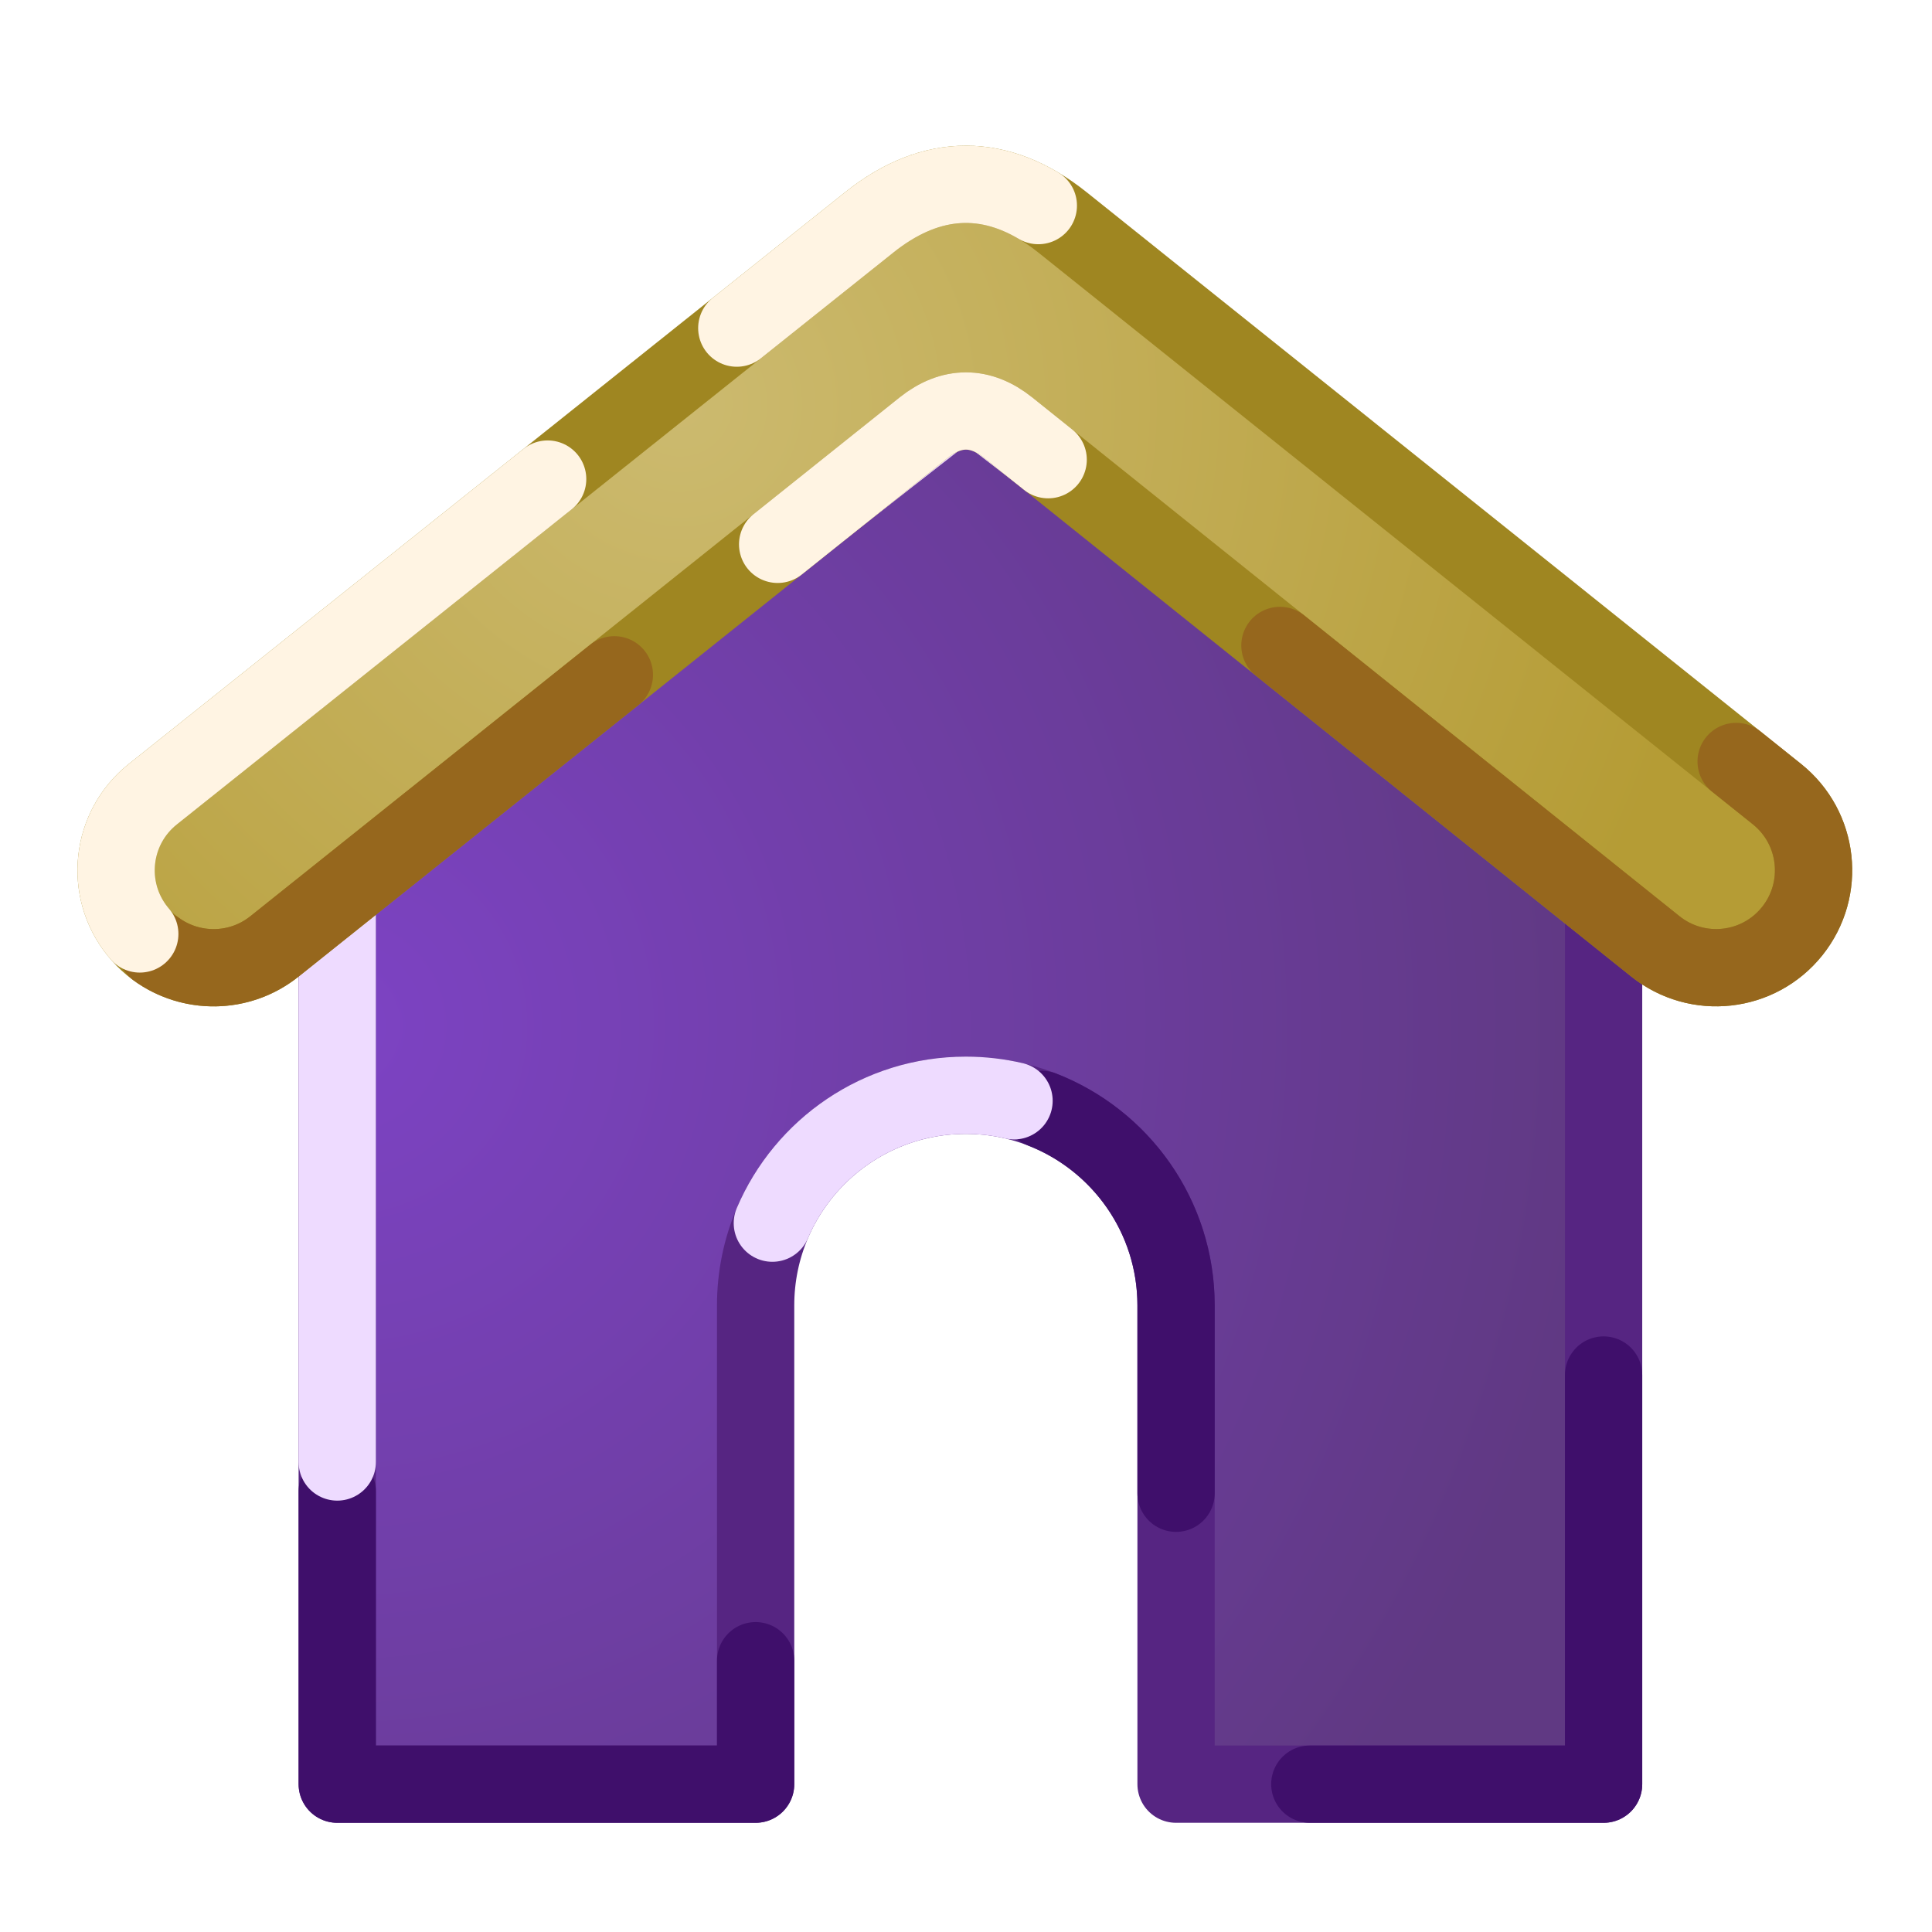
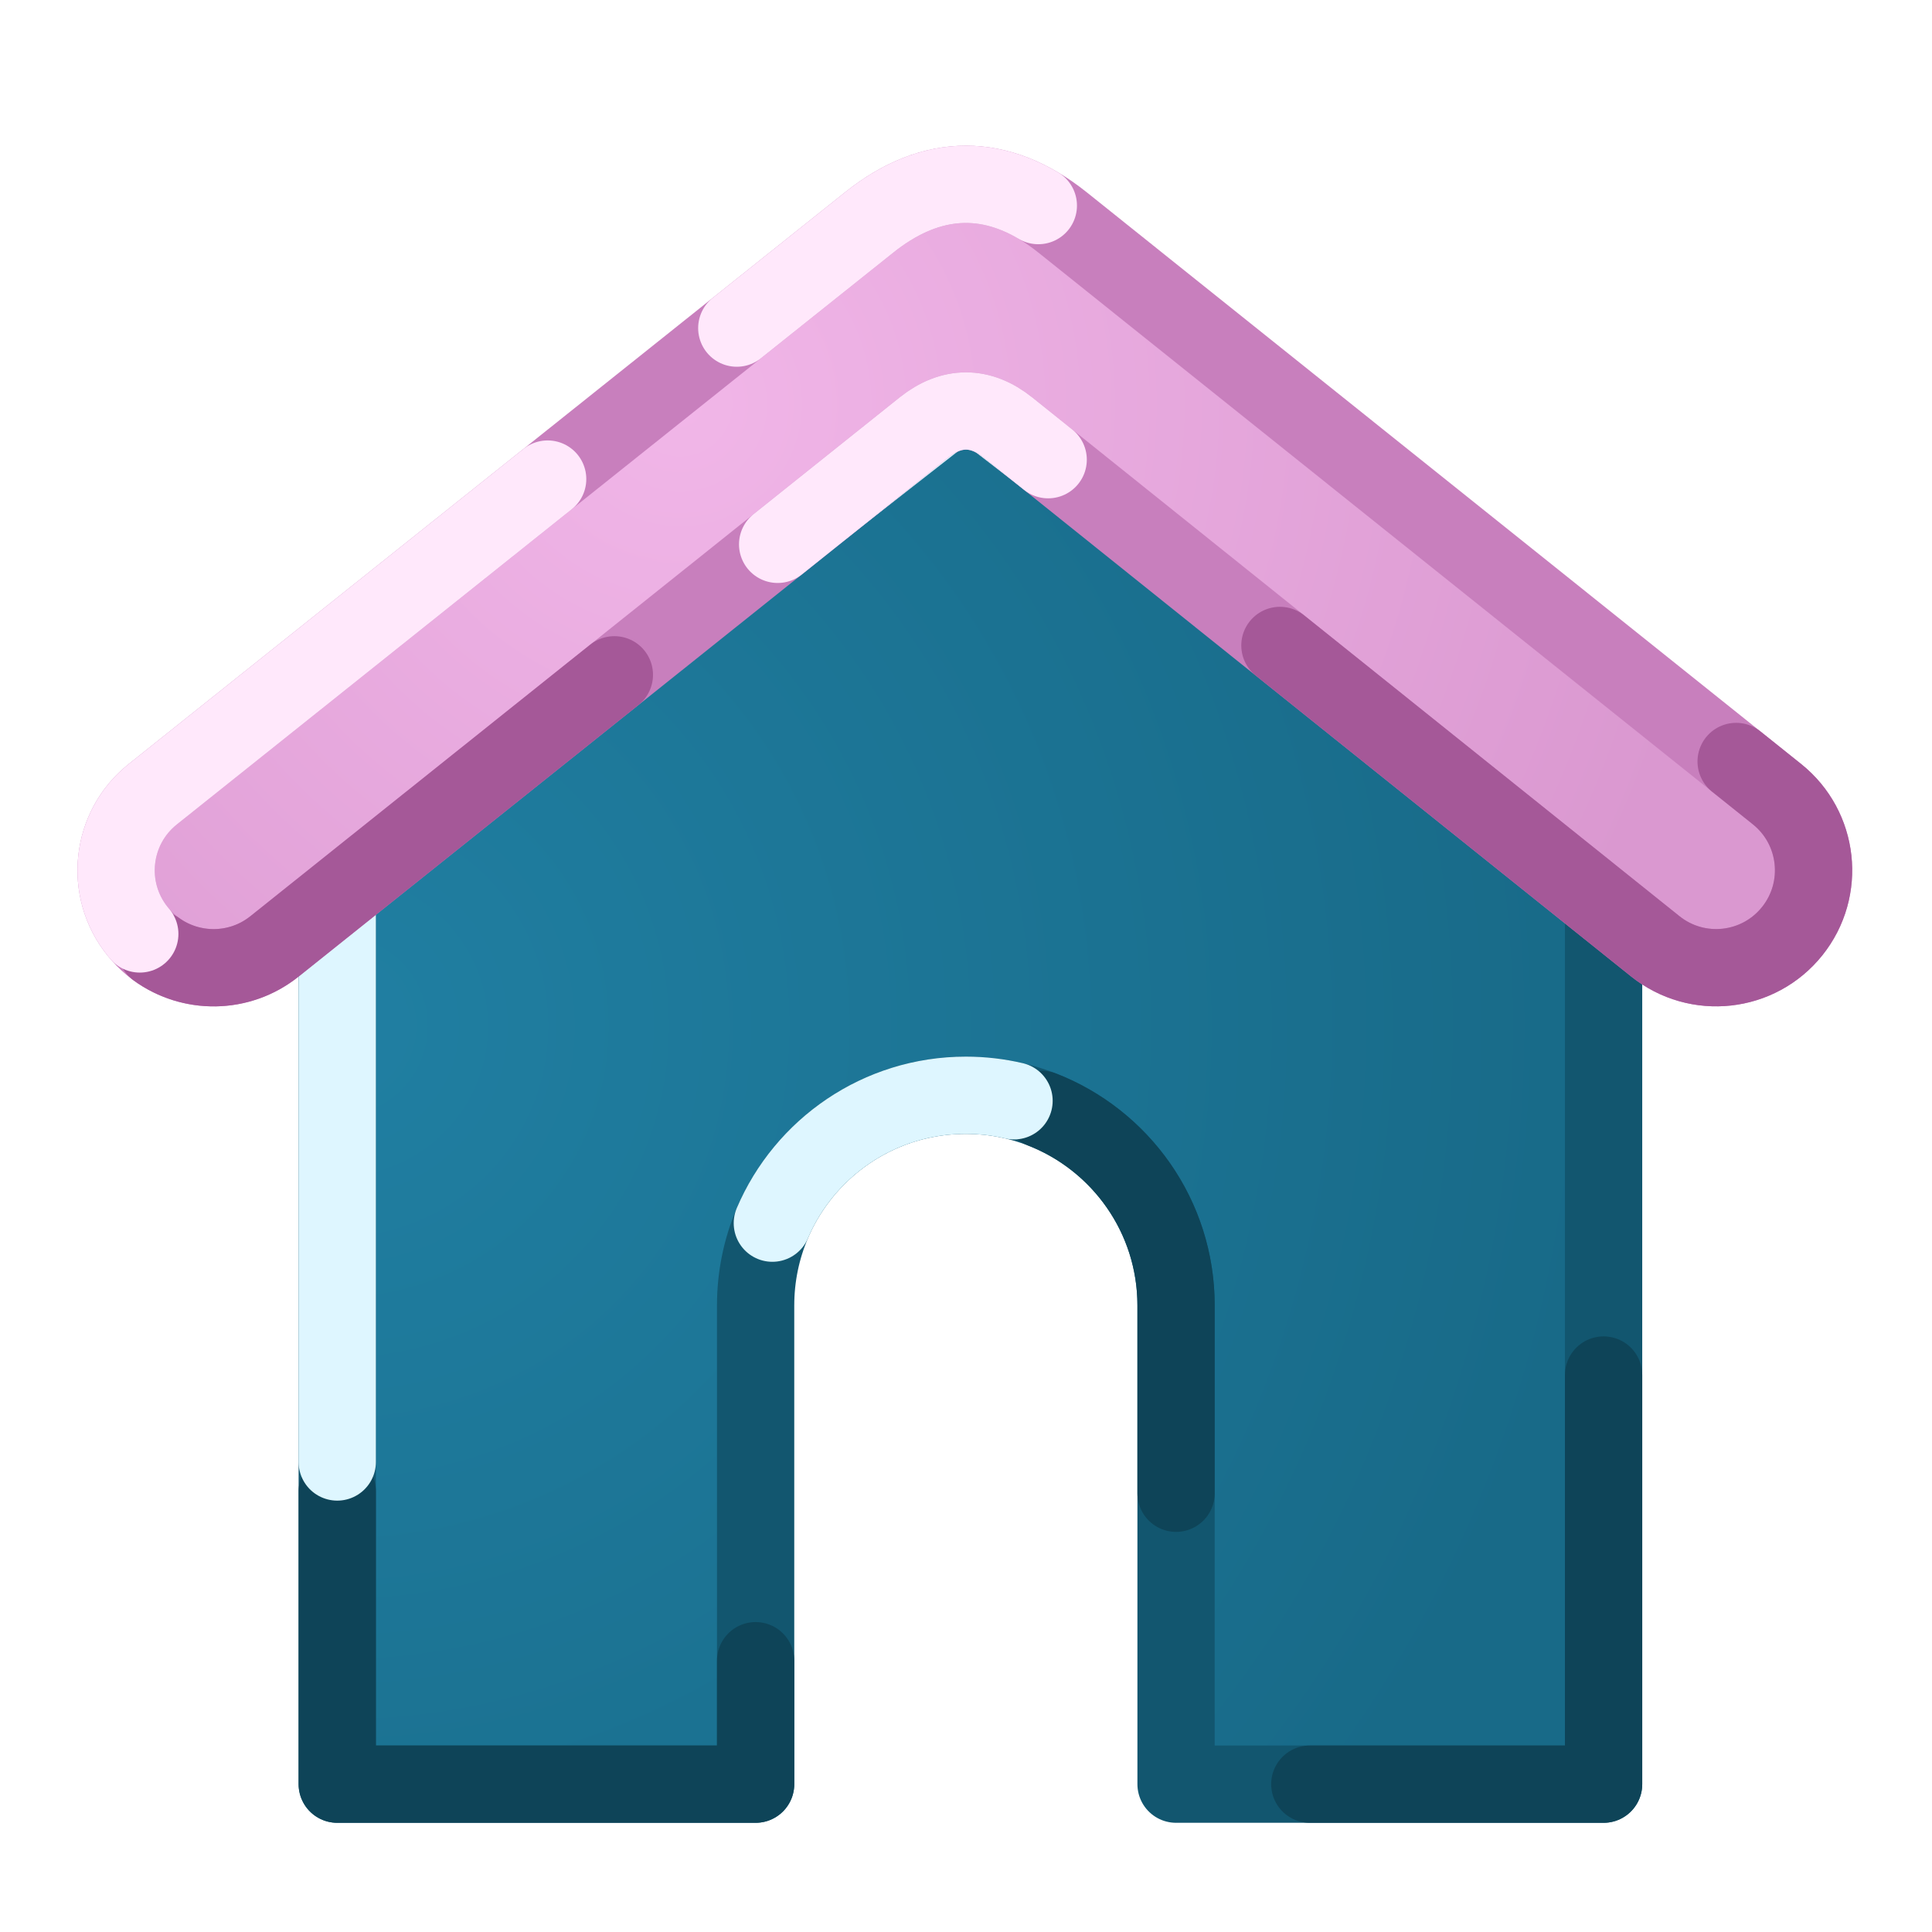
<svg xmlns="http://www.w3.org/2000/svg" width="250" height="250">
  <clipPath id="cl_3">
    <rect width="250" height="250" />
  </clipPath>
  <g clip-path="url(#cl_3)">
    <defs>
      <radialGradient id="gradient_0" gradientUnits="userSpaceOnUse" cx="-1.991" cy="-95.786" fx="-1.991" fy="-95.786" r="163.864" fr="0">
-         <stop offset="0" stop-color="#7D43C4" />
-         <stop offset="1" stop-color="#603983" />
+         <stop offset="0" stop-color="#207FA2" />
+         <stop offset="1" stop-color="#186A88" />
      </radialGradient>
    </defs>
    <path fill="url(#gradient_0)" transform="translate(45.6308 228.542)" d="M-1.991 2.327L-1.991 -113.702L79.369 -177.301L161.873 -113.702L161.873 2.327L106.551 2.327L106.551 -59.613C106.551 -74.637 94.372 -86.816 79.349 -86.816L79.349 -86.816C64.325 -86.816 52.146 -74.637 52.146 -59.613L52.146 2.327L-1.991 2.327Z" />
-     <path fill="none" stroke="#562582" stroke-width="10" stroke-linejoin="round" transform="translate(45.6308 228.542)" d="M-1.991 2.327L-1.991 -113.702L79.369 -177.301L161.873 -113.702L161.873 2.327L106.551 2.327L106.551 -59.613C106.551 -74.637 94.372 -86.816 79.349 -86.816L79.349 -86.816C64.325 -86.816 52.146 -74.637 52.146 -59.613L52.146 2.327L-1.991 2.327Z" />
-     <path fill="none" stroke="#3F0F6B" stroke-width="10" stroke-linecap="round" stroke-linejoin="round" transform="translate(45.6308 228.542)" d="M161.873 -50.614L161.873 2.327L123.859 2.327" />
-     <path fill="none" stroke="#3F0F6B" stroke-width="10" stroke-linecap="round" stroke-linejoin="round" transform="translate(45.6308 228.542)" d="M106.551 -35.317L106.551 -59.613C106.551 -71.168 99.347 -81.039 89.186 -84.982" />
-     <path fill="none" stroke="#3F0F6B" stroke-width="10" stroke-linecap="round" stroke-linejoin="round" transform="translate(45.6308 228.542)" d="M52.146 -13.647L52.146 2.327L-1.991 2.327M-1.991 2.327L-1.991 -35.571" />
-     <path fill="none" stroke="#EEDBFF" stroke-width="10" stroke-linecap="round" stroke-linejoin="round" transform="translate(45.6308 228.542)" d="M-1.991 -39.361L-1.991 -113.702L79.369 -177.301L91.779 -167.735" />
-     <path fill="none" stroke="#EEDBFF" stroke-width="10" stroke-linecap="round" stroke-linejoin="round" transform="translate(45.6308 228.542)" d="M85.584 -86.098C83.582 -86.567 81.494 -86.816 79.349 -86.816L79.349 -86.816C68.106 -86.816 58.456 -79.995 54.311 -70.266" />
+     <path fill="none" stroke="#12566F" stroke-width="10" stroke-linejoin="round" transform="translate(45.6308 228.542)" d="M-1.991 2.327L-1.991 -113.702L79.369 -177.301L161.873 -113.702L161.873 2.327L106.551 2.327L106.551 -59.613C106.551 -74.637 94.372 -86.816 79.349 -86.816L79.349 -86.816C64.325 -86.816 52.146 -74.637 52.146 -59.613L52.146 2.327L-1.991 2.327Z" />
+     <path fill="none" stroke="#0E4458" stroke-width="10" stroke-linecap="round" stroke-linejoin="round" transform="translate(45.6308 228.542)" d="M161.873 -50.614L161.873 2.327L123.859 2.327" />
+     <path fill="none" stroke="#0E4458" stroke-width="10" stroke-linecap="round" stroke-linejoin="round" transform="translate(45.6308 228.542)" d="M106.551 -35.317L106.551 -59.613C106.551 -71.168 99.347 -81.039 89.186 -84.982" />
+     <path fill="none" stroke="#0E4458" stroke-width="10" stroke-linecap="round" stroke-linejoin="round" transform="translate(45.6308 228.542)" d="M52.146 -13.647L52.146 2.327L-1.991 2.327M-1.991 2.327L-1.991 -35.571" />
+     <path fill="none" stroke="#DEF6FF" stroke-width="10" stroke-linecap="round" stroke-linejoin="round" transform="translate(45.6308 228.542)" d="M-1.991 -39.361L-1.991 -113.702L79.369 -177.301L91.779 -167.735" />
+     <path fill="none" stroke="#DEF6FF" stroke-width="10" stroke-linecap="round" stroke-linejoin="round" transform="translate(45.6308 228.542)" d="M85.584 -86.098C83.582 -86.567 81.494 -86.816 79.349 -86.816L79.349 -86.816C68.106 -86.816 58.456 -79.995 54.311 -70.266" />
    <clipPath id="cl_4">
      <path d="M43.64 230.869L43.64 114.839L125 51.241L207.504 114.839L207.504 230.869L152.182 230.869L152.182 168.929C152.182 153.905 140.003 141.726 124.979 141.726L124.979 141.726C109.956 141.726 97.777 153.905 97.777 168.929L97.777 230.869L43.64 230.869Z" />
    </clipPath>
    <g clip-path="url(#cl_4)">
      <path fill="#D3A8FF" fill-opacity="0.2" transform="translate(-45.2695 142.022)" d="M0 -3.8743e-06L187.291 -187.291L239.617 -187.291L0 52.326L0 -3.8743e-06Z" />
    </g>
    <defs>
      <radialGradient id="gradient_1" gradientUnits="userSpaceOnUse" cx="-36.985" cy="2.167" fx="-36.985" fy="2.167" r="135.06" fr="0">
-         <stop offset="0" stop-color="#CCBA6F" />
-         <stop offset="1" stop-color="#B59C35" />
+         <stop offset="0" stop-color="#F1B6E8" />
+         <stop offset="1" stop-color="#DA98D0" />
      </radialGradient>
    </defs>
    <path fill="url(#gradient_1)" transform="translate(125 50.1478)" d="M-5.469 5.183C-1.88 2.315 1.877 2.318 5.462 5.191L89.192 72.302C94.628 76.659 102.558 75.782 106.91 70.342L106.91 70.342C111.261 64.903 110.38 56.968 104.941 52.615L12.492 -21.366C4.285 -27.934 -4.289 -27.94 -12.505 -21.382L-105.234 52.628C-110.68 56.974 -111.565 64.902 -107.213 70.342L-107.213 70.342C-102.861 75.782 -94.927 76.666 -89.484 72.317L-5.469 5.183Z" />
-     <path fill="none" stroke="#9F8621" stroke-width="10" stroke-linejoin="round" transform="translate(125 50.1478)" d="M-5.469 5.183C-1.88 2.315 1.877 2.318 5.462 5.191L89.192 72.302C94.628 76.659 102.558 75.782 106.91 70.342L106.91 70.342C111.261 64.903 110.38 56.968 104.941 52.615L12.492 -21.366C4.285 -27.934 -4.289 -27.94 -12.505 -21.382L-105.234 52.628C-110.68 56.974 -111.565 64.902 -107.213 70.342L-107.213 70.342C-102.861 75.782 -94.927 76.666 -89.484 72.317L-5.469 5.183Z" />
-     <path fill="none" stroke="#96671D" stroke-width="10" stroke-linecap="round" stroke-linejoin="round" transform="translate(125 50.1478)" d="M40.622 33.373L89.192 72.302C94.628 76.659 102.558 75.782 106.91 70.342L106.91 70.342C111.261 64.903 110.38 56.968 104.941 52.615L99.656 48.386" />
-     <path fill="none" stroke="#96671D" stroke-width="10" stroke-linecap="round" stroke-linejoin="round" transform="translate(125 50.1478)" d="M-104.77 72.677C-100.288 75.932 -94.021 75.942 -89.484 72.317L-45.501 37.172" />
-     <path fill="none" stroke="#FFF4E3" stroke-width="10" stroke-linecap="round" stroke-linejoin="round" transform="translate(125 50.1478)" d="M-24.373 20.289L-5.469 5.183M-5.469 5.183C-1.88 2.315 1.877 2.318 5.462 5.191L10.633 9.336" />
-     <path fill="none" stroke="#FFF4E3" stroke-width="10" stroke-linecap="round" stroke-linejoin="round" transform="translate(125 50.1478)" d="M-54.134 11.844L-105.234 52.628C-110.68 56.974 -111.565 64.902 -107.213 70.342L-107.213 70.342C-107.115 70.465 -107.014 70.585 -106.913 70.704" />
-     <path fill="none" stroke="#FFF4E3" stroke-width="10" stroke-linecap="round" stroke-linejoin="round" transform="translate(125 50.1478)" d="M9.359 -23.545C2.119 -27.83 -5.329 -27.11 -12.505 -21.382L-29.659 -7.691" />
+     <path fill="none" stroke="#C87FBD" stroke-width="10" stroke-linejoin="round" transform="translate(125 50.1478)" d="M-5.469 5.183C-1.88 2.315 1.877 2.318 5.462 5.191L89.192 72.302C94.628 76.659 102.558 75.782 106.91 70.342L106.91 70.342C111.261 64.903 110.38 56.968 104.941 52.615L12.492 -21.366C4.285 -27.934 -4.289 -27.94 -12.505 -21.382L-105.234 52.628C-110.68 56.974 -111.565 64.902 -107.213 70.342L-107.213 70.342C-102.861 75.782 -94.927 76.666 -89.484 72.317L-5.469 5.183Z" />
+     <path fill="none" stroke="#A55898" stroke-width="10" stroke-linecap="round" stroke-linejoin="round" transform="translate(125 50.1478)" d="M40.622 33.373L89.192 72.302C94.628 76.659 102.558 75.782 106.91 70.342L106.91 70.342C111.261 64.903 110.38 56.968 104.941 52.615L99.656 48.386" />
+     <path fill="none" stroke="#A55898" stroke-width="10" stroke-linecap="round" stroke-linejoin="round" transform="translate(125 50.1478)" d="M-104.77 72.677C-100.288 75.932 -94.021 75.942 -89.484 72.317L-45.501 37.172" />
+     <path fill="none" stroke="#FFE8FB" stroke-width="10" stroke-linecap="round" stroke-linejoin="round" transform="translate(125 50.1478)" d="M-24.373 20.289L-5.469 5.183M-5.469 5.183C-1.88 2.315 1.877 2.318 5.462 5.191L10.633 9.336" />
+     <path fill="none" stroke="#FFE8FB" stroke-width="10" stroke-linecap="round" stroke-linejoin="round" transform="translate(125 50.1478)" d="M-54.134 11.844L-105.234 52.628C-110.68 56.974 -111.565 64.902 -107.213 70.342L-107.213 70.342C-107.115 70.465 -107.014 70.585 -106.913 70.704" />
+     <path fill="none" stroke="#FFE8FB" stroke-width="10" stroke-linecap="round" stroke-linejoin="round" transform="translate(125 50.1478)" d="M9.359 -23.545C2.119 -27.83 -5.329 -27.11 -12.505 -21.382L-29.659 -7.691" />
  </g>
</svg>
